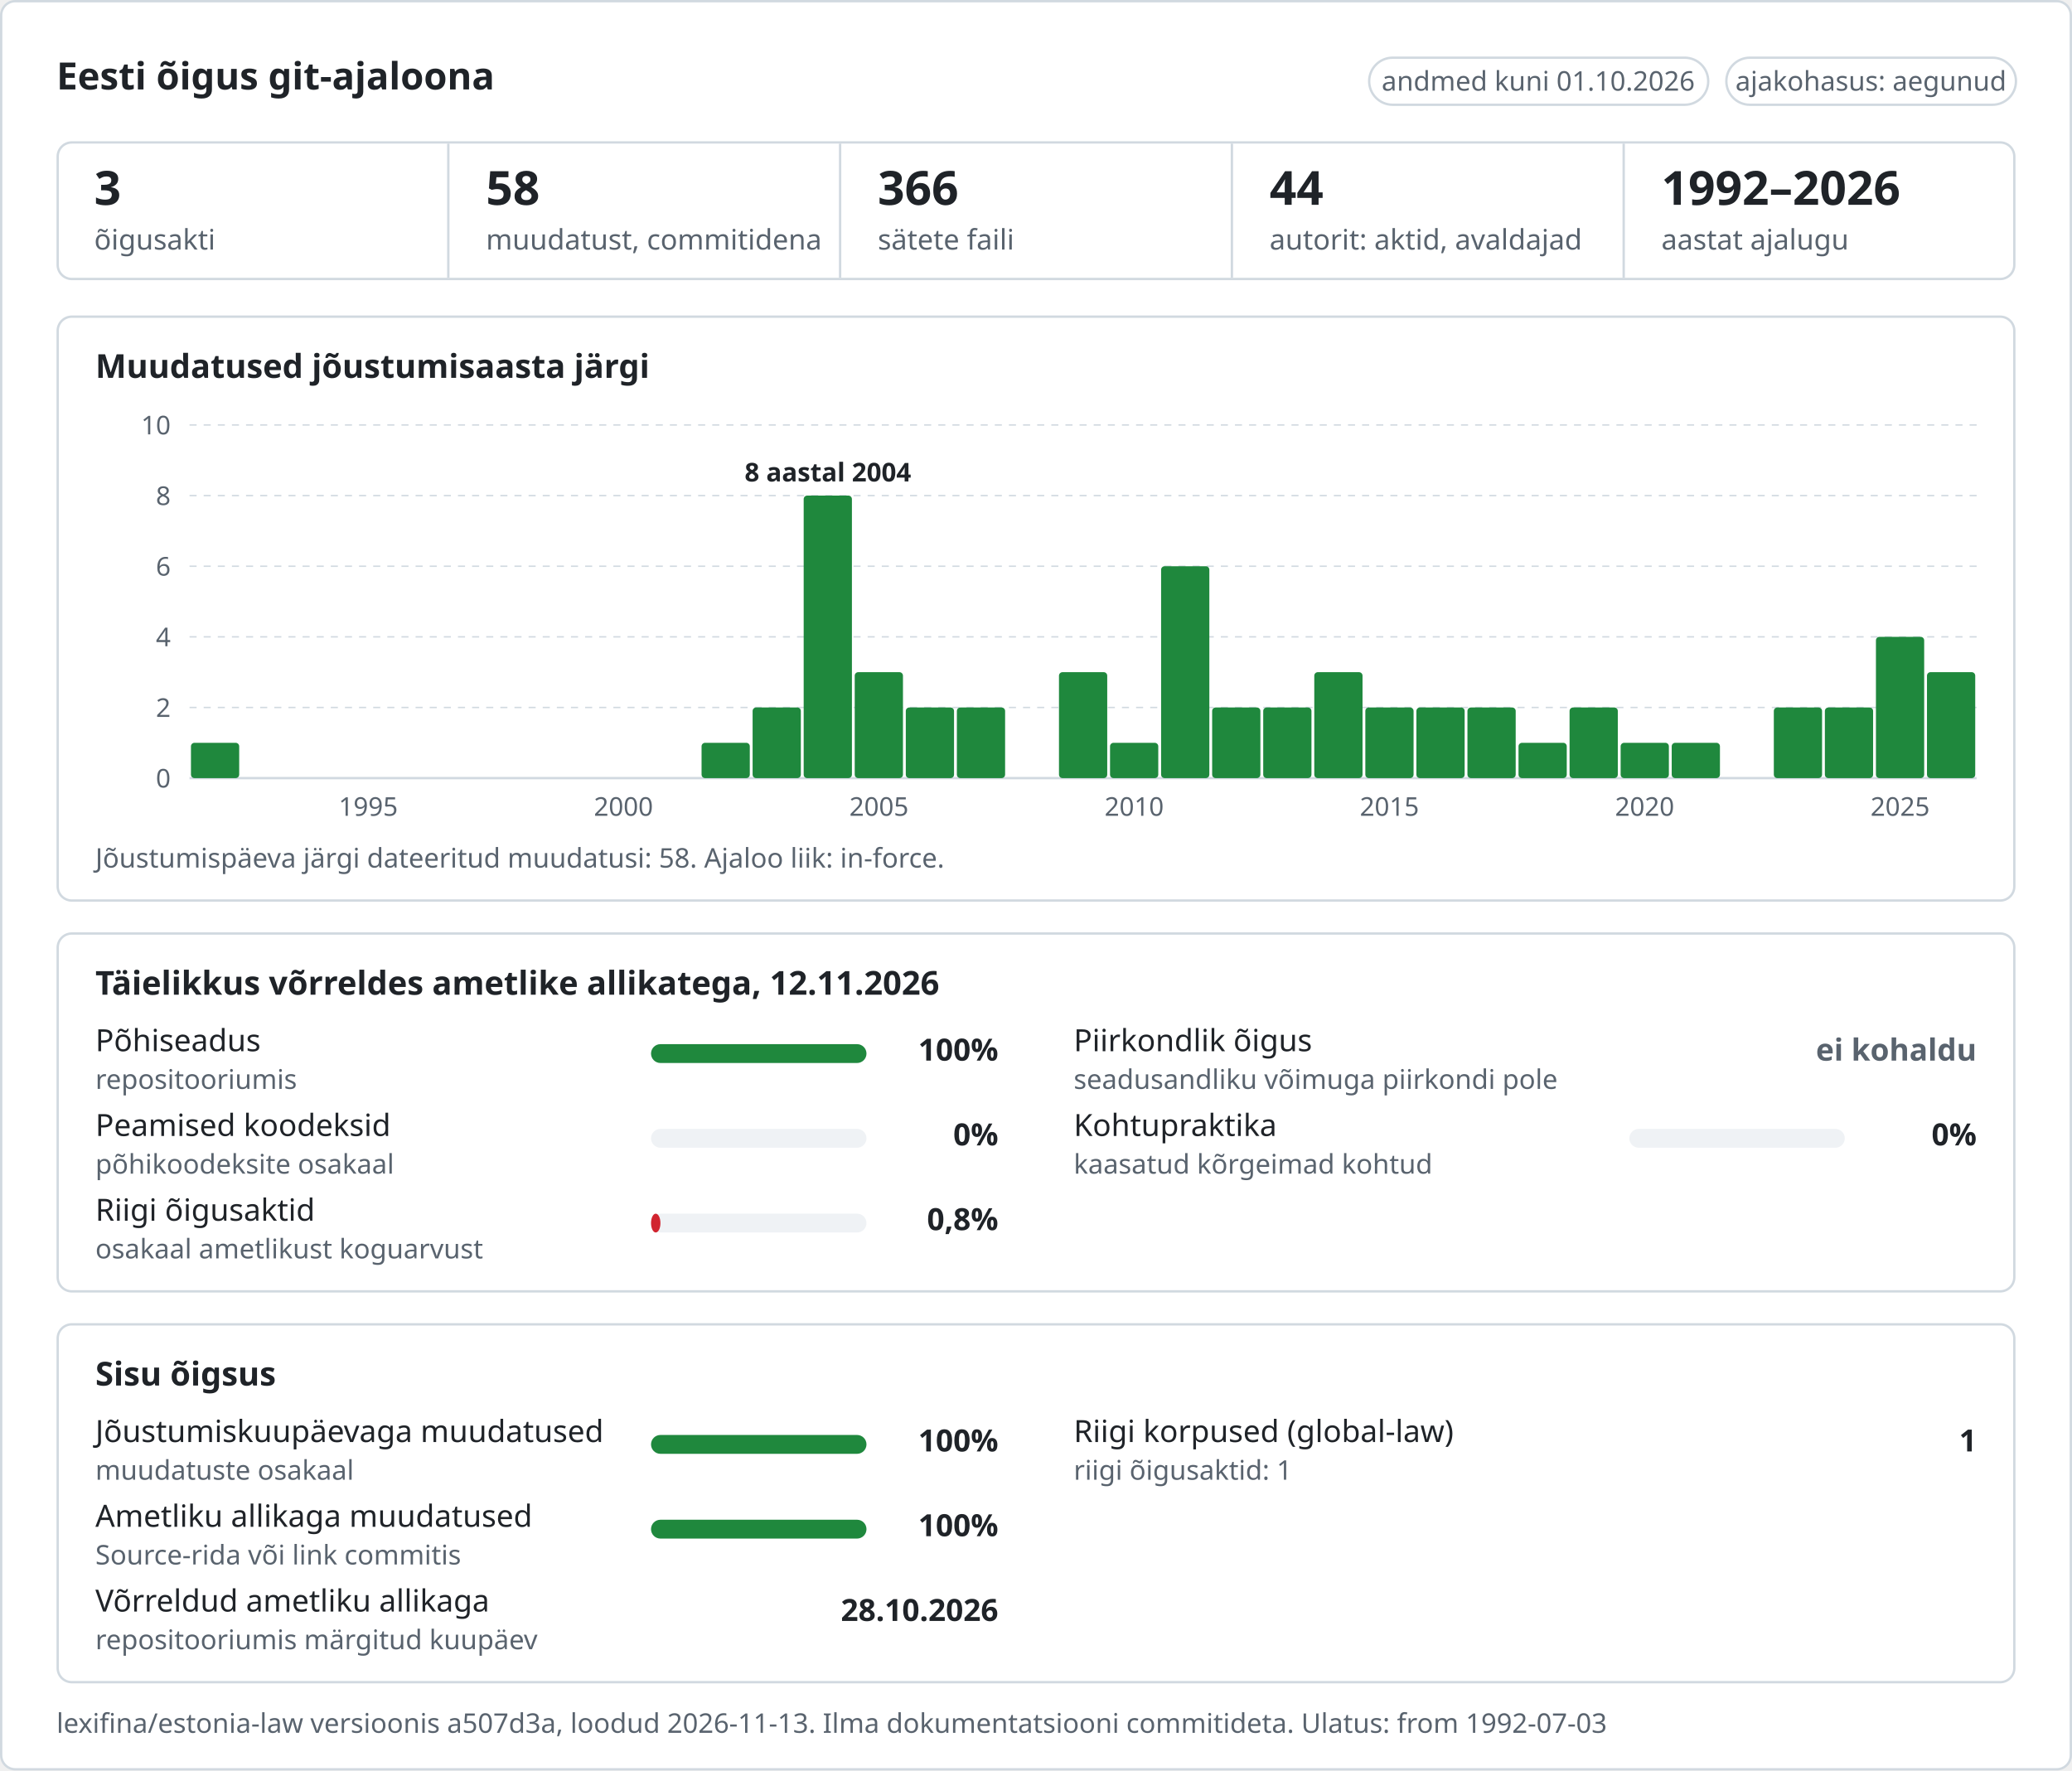
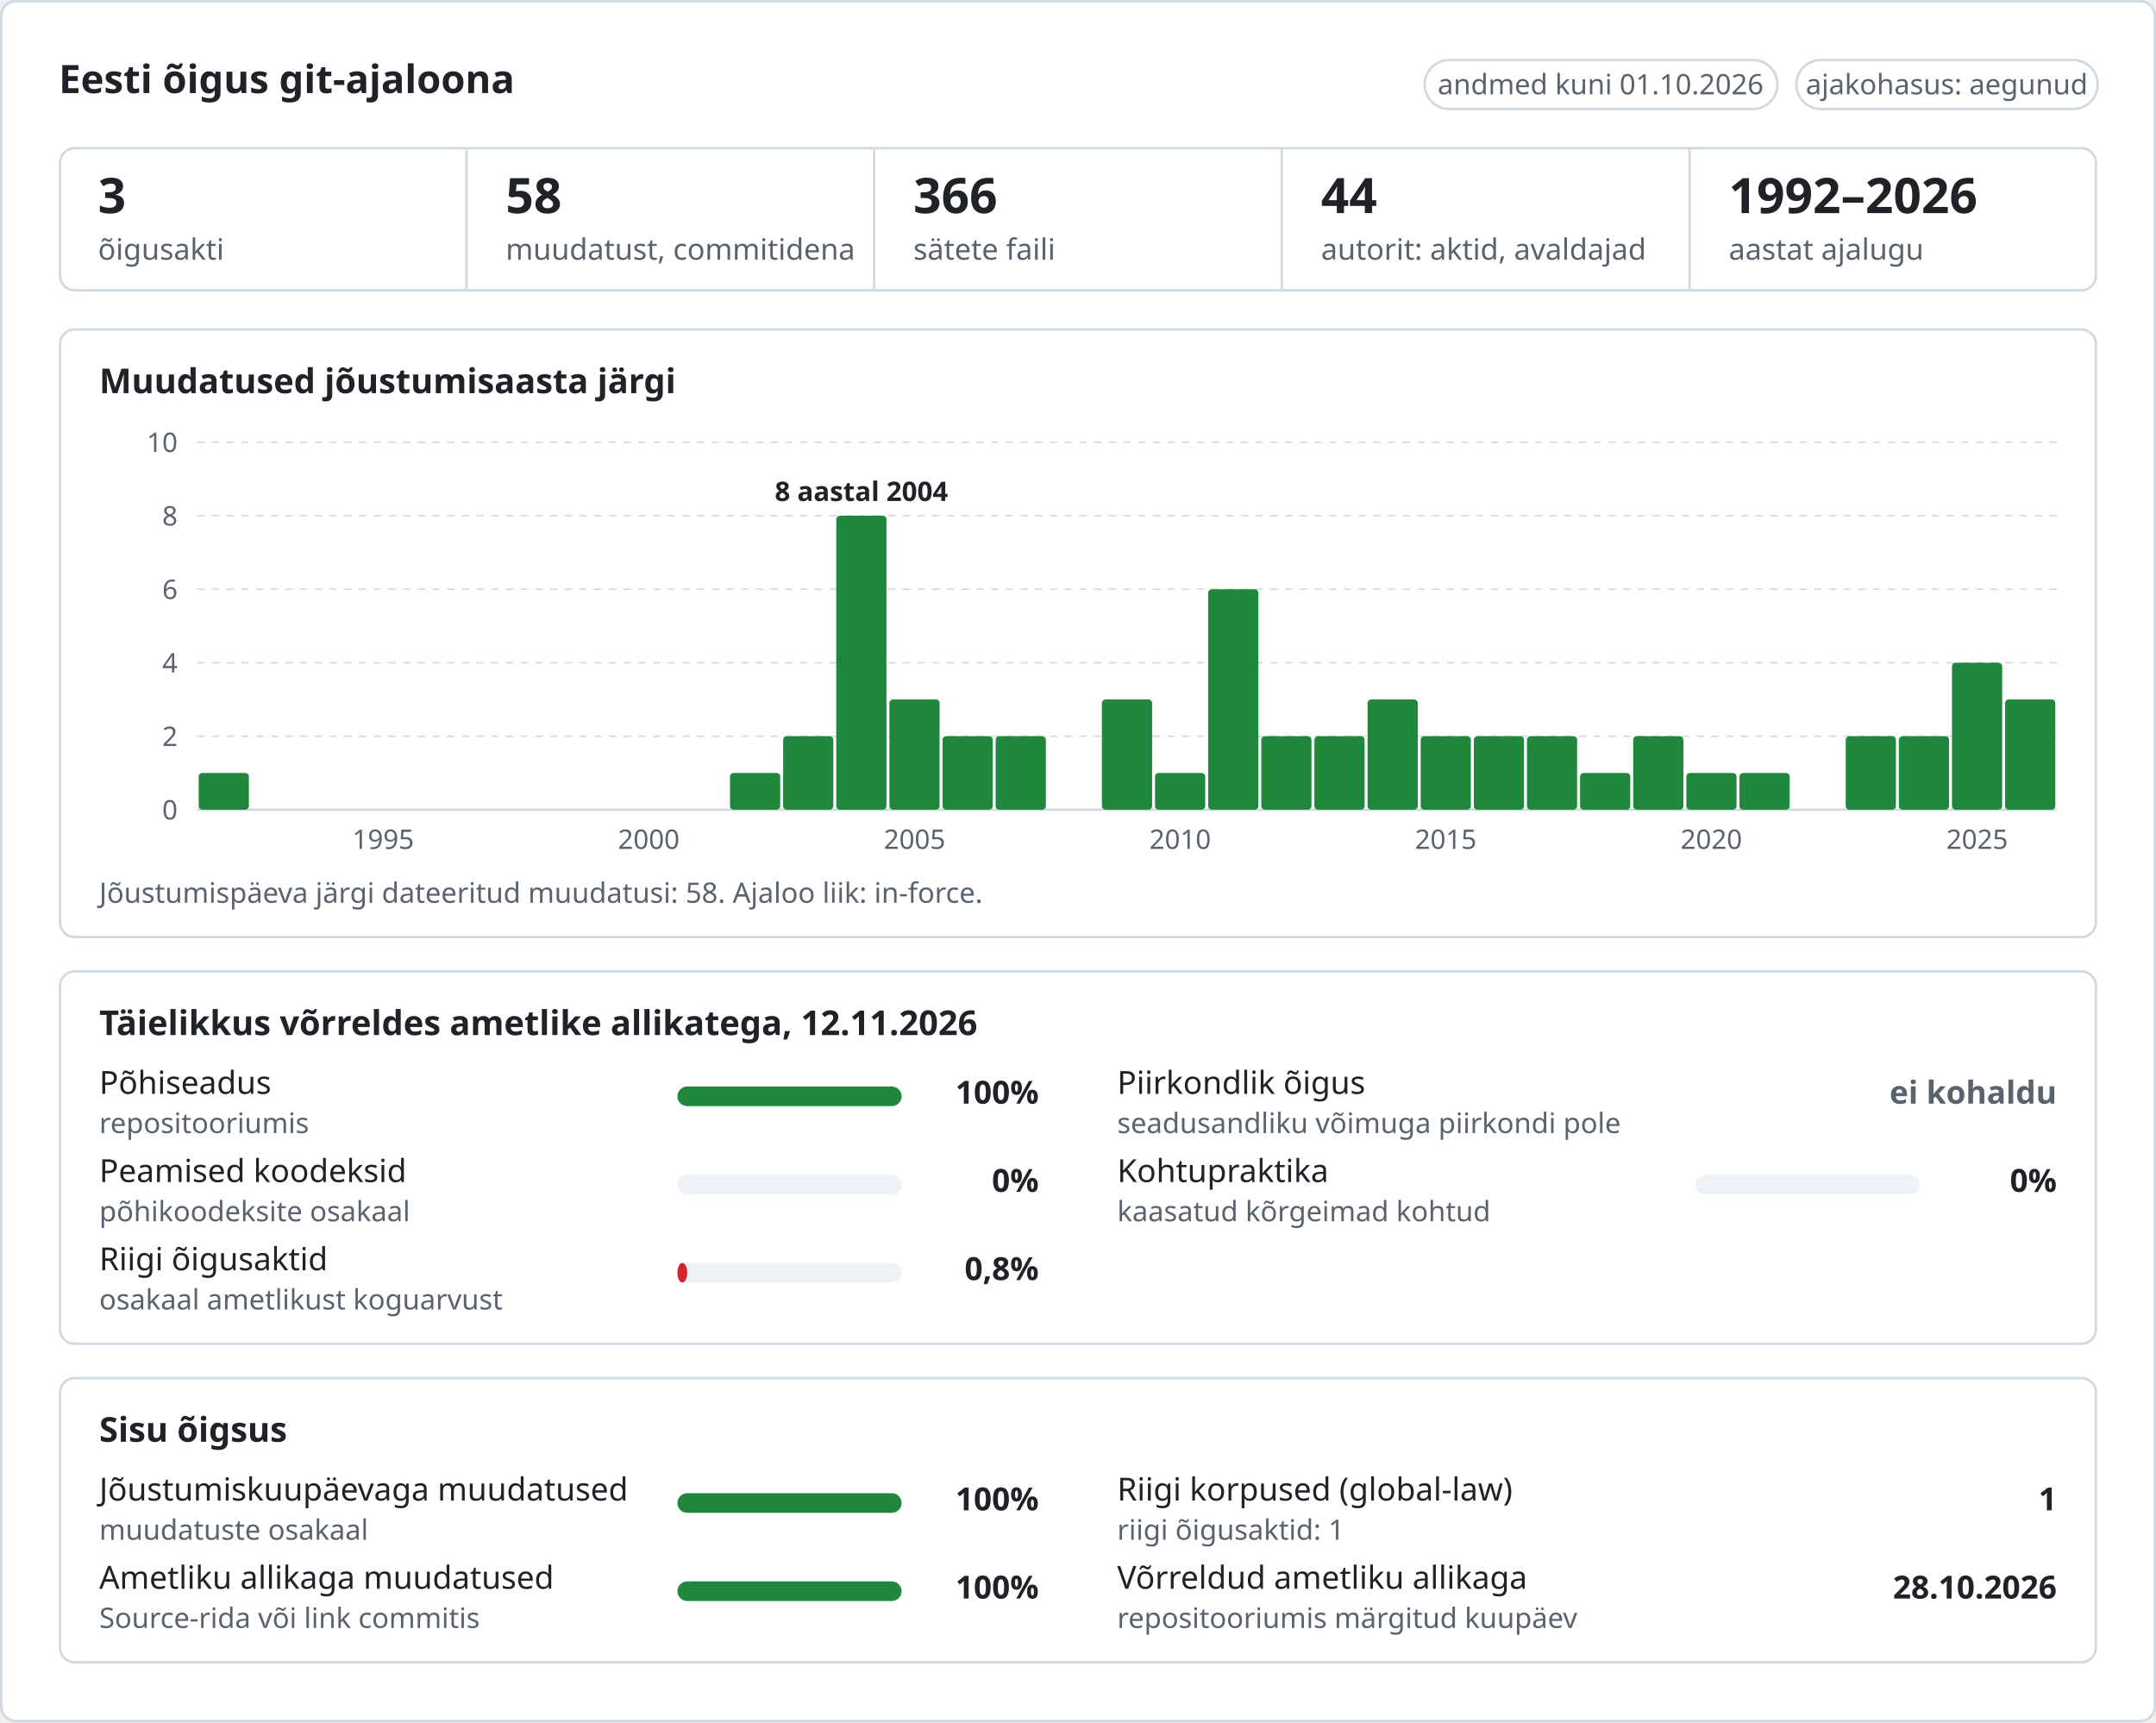
- <svg xmlns="http://www.w3.org/2000/svg" width="880" height="752" viewBox="0 0 880 752" font-family="-apple-system,BlinkMacSystemFont,Segoe UI,Noto Sans,Helvetica,Arial,sans-serif">
-   <rect x="0.5" y="0.5" width="879" height="751" rx="6" fill="#ffffff" stroke="#d1d9e0" />
+ <svg xmlns="http://www.w3.org/2000/svg" width="880" height="703" viewBox="0 0 880 703" font-family="-apple-system,BlinkMacSystemFont,Segoe UI,Noto Sans,Helvetica,Arial,sans-serif">
+   <rect x="0.5" y="0.5" width="879" height="702" rx="6" fill="#ffffff" stroke="#d1d9e0" />
  <text x="24" y="38" font-size="16" font-weight="600" fill="#1f2328">Eesti õigus git-ajaloona</text>
  <rect x="581.5" y="24.5" width="144" height="20" rx="10" fill="none" stroke="#d1d9e0" />
  <text x="653.3" y="38.5" font-size="11.5" font-weight="500" text-anchor="middle" fill="#59636e">andmed kuni 01.10.2026</text>
  <rect x="733.2" y="24.5" width="123" height="20" rx="10" fill="none" stroke="#d1d9e0" />
  <text x="794.6" y="38.5" font-size="11.5" font-weight="500" text-anchor="middle" fill="#59636e">ajakohasus: aegunud</text>
  <rect x="24.5" y="60.5" width="831" height="58" rx="6" fill="#ffffff" stroke="#d1d9e0" />
  <text x="40.0" y="87" font-size="20" font-weight="600" fill="#1f2328">3</text>
  <text x="40.0" y="106" font-size="12" fill="#59636e">õigusakti</text>
  <line x1="190.4" y1="61" x2="190.4" y2="118" stroke="#d1d9e0" />
  <text x="206.4" y="87" font-size="20" font-weight="600" fill="#1f2328">58</text>
  <text x="206.4" y="106" font-size="12" fill="#59636e">muudatust, commitidena</text>
  <line x1="356.8" y1="61" x2="356.8" y2="118" stroke="#d1d9e0" />
  <text x="372.8" y="87" font-size="20" font-weight="600" fill="#1f2328">366</text>
  <text x="372.8" y="106" font-size="12" fill="#59636e">sätete faili</text>
  <line x1="523.2" y1="61" x2="523.2" y2="118" stroke="#d1d9e0" />
  <text x="539.2" y="87" font-size="20" font-weight="600" fill="#1f2328">44</text>
  <text x="539.2" y="106" font-size="12" fill="#59636e">autorit: aktid, avaldajad</text>
  <line x1="689.6" y1="61" x2="689.6" y2="118" stroke="#d1d9e0" />
  <text x="705.6" y="87" font-size="20" font-weight="600" fill="#1f2328">1992–2026</text>
  <text x="705.6" y="106" font-size="12" fill="#59636e">aastat ajalugu</text>
  <rect x="24.5" y="134.5" width="831" height="248" rx="6" fill="#ffffff" stroke="#d1d9e0" />
  <text x="40.5" y="160.5" font-size="14" font-weight="600" fill="#1f2328">Muudatused jõustumisaasta järgi</text>
  <line x1="80.5" y1="330.5" x2="839.5" y2="330.5" stroke="#d1d9e0" stroke-width="1" />
  <text x="72.5" y="334.5" font-size="11" text-anchor="end" fill="#59636e">0</text>
  <line x1="80.5" y1="300.5" x2="839.5" y2="300.5" stroke="#d1d9e0" stroke-width="0.6" stroke-dasharray="3 3" />
  <text x="72.5" y="304.5" font-size="11" text-anchor="end" fill="#59636e">2</text>
  <line x1="80.5" y1="270.5" x2="839.5" y2="270.5" stroke="#d1d9e0" stroke-width="0.6" stroke-dasharray="3 3" />
  <text x="72.5" y="274.5" font-size="11" text-anchor="end" fill="#59636e">4</text>
  <line x1="80.5" y1="240.5" x2="839.5" y2="240.5" stroke="#d1d9e0" stroke-width="0.6" stroke-dasharray="3 3" />
  <text x="72.5" y="244.5" font-size="11" text-anchor="end" fill="#59636e">6</text>
  <line x1="80.5" y1="210.5" x2="839.5" y2="210.5" stroke="#d1d9e0" stroke-width="0.6" stroke-dasharray="3 3" />
  <text x="72.5" y="214.5" font-size="11" text-anchor="end" fill="#59636e">8</text>
  <line x1="80.5" y1="180.5" x2="839.5" y2="180.5" stroke="#d1d9e0" stroke-width="0.6" stroke-dasharray="3 3" />
  <text x="72.5" y="184.5" font-size="11" text-anchor="end" fill="#59636e">10</text>
  <rect x="81.10" y="315.5" width="20.49" height="15.0" rx="1.5" fill="#1f883d" />
  <text x="156.4" y="346.5" font-size="11" text-anchor="middle" fill="#59636e">1995</text>
  <text x="264.8" y="346.5" font-size="11" text-anchor="middle" fill="#59636e">2000</text>
  <rect x="297.96" y="315.5" width="20.49" height="15.0" rx="1.5" fill="#1f883d" />
  <rect x="319.64" y="300.5" width="20.49" height="30.0" rx="1.5" fill="#1f883d" />
  <rect x="341.33" y="210.5" width="20.49" height="120.0" rx="1.5" fill="#1f883d" />
  <text x="351.6" y="204.5" font-size="11" font-weight="600" text-anchor="middle" fill="#1f2328">8 aastal 2004</text>
  <rect x="363.01" y="285.5" width="20.49" height="45.0" rx="1.5" fill="#1f883d" />
  <text x="373.3" y="346.5" font-size="11" text-anchor="middle" fill="#59636e">2005</text>
  <rect x="384.70" y="300.5" width="20.49" height="30.0" rx="1.5" fill="#1f883d" />
  <rect x="406.39" y="300.5" width="20.49" height="30.0" rx="1.5" fill="#1f883d" />
  <rect x="449.76" y="285.5" width="20.49" height="45.0" rx="1.5" fill="#1f883d" />
  <rect x="471.44" y="315.5" width="20.49" height="15.0" rx="1.5" fill="#1f883d" />
  <text x="481.7" y="346.5" font-size="11" text-anchor="middle" fill="#59636e">2010</text>
  <rect x="493.13" y="240.5" width="20.49" height="90.0" rx="1.5" fill="#1f883d" />
  <rect x="514.81" y="300.5" width="20.49" height="30.0" rx="1.5" fill="#1f883d" />
  <rect x="536.50" y="300.5" width="20.49" height="30.0" rx="1.5" fill="#1f883d" />
  <rect x="558.19" y="285.5" width="20.49" height="45.0" rx="1.5" fill="#1f883d" />
  <rect x="579.87" y="300.5" width="20.49" height="30.0" rx="1.5" fill="#1f883d" />
  <text x="590.1" y="346.5" font-size="11" text-anchor="middle" fill="#59636e">2015</text>
  <rect x="601.56" y="300.5" width="20.49" height="30.0" rx="1.5" fill="#1f883d" />
  <rect x="623.24" y="300.5" width="20.49" height="30.0" rx="1.5" fill="#1f883d" />
  <rect x="644.93" y="315.5" width="20.49" height="15.0" rx="1.5" fill="#1f883d" />
  <rect x="666.61" y="300.5" width="20.49" height="30.0" rx="1.5" fill="#1f883d" />
  <rect x="688.30" y="315.5" width="20.49" height="15.0" rx="1.5" fill="#1f883d" />
  <text x="698.5" y="346.5" font-size="11" text-anchor="middle" fill="#59636e">2020</text>
  <rect x="709.99" y="315.5" width="20.49" height="15.0" rx="1.5" fill="#1f883d" />
  <rect x="753.36" y="300.5" width="20.49" height="30.0" rx="1.5" fill="#1f883d" />
  <rect x="775.04" y="300.5" width="20.49" height="30.0" rx="1.5" fill="#1f883d" />
  <rect x="796.73" y="270.5" width="20.49" height="60.0" rx="1.5" fill="#1f883d" />
  <text x="807.0" y="346.5" font-size="11" text-anchor="middle" fill="#59636e">2025</text>
  <rect x="818.41" y="285.5" width="20.49" height="45.0" rx="1.5" fill="#1f883d" />
  <text x="40.5" y="368.5" font-size="11.5" fill="#59636e">Jõustumispäeva järgi dateeritud muudatusi: 58. Ajaloo liik: in-force.</text>
  <rect x="24.5" y="396.5" width="831" height="152" rx="6" fill="#ffffff" stroke="#d1d9e0" />
  <text x="40.5" y="422.5" font-size="14" font-weight="600" fill="#1f2328">Täielikkus võrreldes ametlike allikatega, 12.11.2026</text>
  <text x="40.5" y="446.5" font-size="13" fill="#1f2328">Põhiseadus</text>
  <text x="40.5" y="462.5" font-size="11.5" fill="#59636e">repositooriumis</text>
  <g>
    <rect x="276.5" y="443.5" width="91.5" height="8" rx="4" fill="#eff2f5" />
    <rect x="276.5" y="443.5" width="91.5" height="8" rx="4" fill="#1f883d" />
  </g>
  <text x="424.0" y="450.5" font-size="13" font-weight="600" text-anchor="end" fill="#1f2328">100%</text>
  <text x="40.5" y="482.5" font-size="13" fill="#1f2328">Peamised koodeksid</text>
  <text x="40.5" y="498.5" font-size="11.5" fill="#59636e">põhikoodeksite osakaal</text>
  <g>
    <rect x="276.5" y="479.5" width="91.5" height="8" rx="4" fill="#eff2f5" />
  </g>
  <text x="424.0" y="486.5" font-size="13" font-weight="600" text-anchor="end" fill="#1f2328">0%</text>
  <text x="40.5" y="518.5" font-size="13" fill="#1f2328">Riigi õigusaktid</text>
  <text x="40.5" y="534.5" font-size="11.5" fill="#59636e">osakaal ametlikust koguarvust</text>
  <g>
    <rect x="276.5" y="515.5" width="91.5" height="8" rx="4" fill="#eff2f5" />
    <rect x="276.5" y="515.5" width="4.0" height="8" rx="4" fill="#d1242f" />
  </g>
  <text x="424.0" y="522.5" font-size="13" font-weight="600" text-anchor="end" fill="#1f2328">0,8%</text>
  <text x="456.0" y="446.5" font-size="13" fill="#1f2328">Piirkondlik õigus</text>
  <text x="456.0" y="462.5" font-size="11.5" fill="#59636e">seadusandliku võimuga piirkondi pole</text>
  <text x="839.5" y="450.5" font-size="13" font-weight="600" text-anchor="end" fill="#59636e">ei kohaldu</text>
  <text x="456.0" y="482.5" font-size="13" fill="#1f2328">Kohtupraktika</text>
  <text x="456.0" y="498.5" font-size="11.5" fill="#59636e">kaasatud kõrgeimad kohtud</text>
  <g>
    <rect x="692.0" y="479.5" width="91.5" height="8" rx="4" fill="#eff2f5" />
  </g>
  <text x="839.5" y="486.5" font-size="13" font-weight="600" text-anchor="end" fill="#1f2328">0%</text>
-   <rect x="24.5" y="562.5" width="831" height="152" rx="6" fill="#ffffff" stroke="#d1d9e0" />
+   <rect x="24.5" y="562.5" width="831" height="116" rx="6" fill="#ffffff" stroke="#d1d9e0" />
  <text x="40.5" y="588.5" font-size="14" font-weight="600" fill="#1f2328">Sisu õigsus</text>
  <text x="40.5" y="612.5" font-size="13" fill="#1f2328">Jõustumiskuupäevaga muudatused</text>
  <text x="40.5" y="628.5" font-size="11.5" fill="#59636e">muudatuste osakaal</text>
  <g>
    <rect x="276.5" y="609.5" width="91.5" height="8" rx="4" fill="#eff2f5" />
    <rect x="276.5" y="609.5" width="91.5" height="8" rx="4" fill="#1f883d" />
  </g>
  <text x="424.0" y="616.5" font-size="13" font-weight="600" text-anchor="end" fill="#1f2328">100%</text>
  <text x="40.5" y="648.5" font-size="13" fill="#1f2328">Ametliku allikaga muudatused</text>
  <text x="40.5" y="664.5" font-size="11.5" fill="#59636e">Source-rida või link commitis</text>
  <g>
    <rect x="276.5" y="645.5" width="91.5" height="8" rx="4" fill="#eff2f5" />
    <rect x="276.5" y="645.5" width="91.5" height="8" rx="4" fill="#1f883d" />
  </g>
  <text x="424.0" y="652.5" font-size="13" font-weight="600" text-anchor="end" fill="#1f2328">100%</text>
-   <text x="40.5" y="684.5" font-size="13" fill="#1f2328">Võrreldud ametliku allikaga</text>
-   <text x="40.5" y="700.5" font-size="11.5" fill="#59636e">repositooriumis märgitud kuupäev</text>
-   <text x="424.0" y="688.5" font-size="13" font-weight="600" text-anchor="end" fill="#1f2328">28.10.2026</text>
  <text x="456.0" y="612.5" font-size="13" fill="#1f2328">Riigi korpused (global-law)</text>
  <text x="456.0" y="628.5" font-size="11.5" fill="#59636e">riigi õigusaktid: 1</text>
  <text x="839.5" y="616.5" font-size="13" font-weight="600" text-anchor="end" fill="#1f2328">1</text>
-   <text x="24" y="736" font-size="11.5" fill="#59636e">lexifina/estonia-law versioonis a507d3a, loodud 2026-11-13. Ilma dokumentatsiooni commitideta. Ulatus: from 1992-07-03</text>
+   <text x="456.0" y="648.5" font-size="13" fill="#1f2328">Võrreldud ametliku allikaga</text>
+   <text x="456.0" y="664.5" font-size="11.5" fill="#59636e">repositooriumis märgitud kuupäev</text>
+   <text x="839.5" y="652.5" font-size="13" font-weight="600" text-anchor="end" fill="#1f2328">28.10.2026</text>
</svg>
